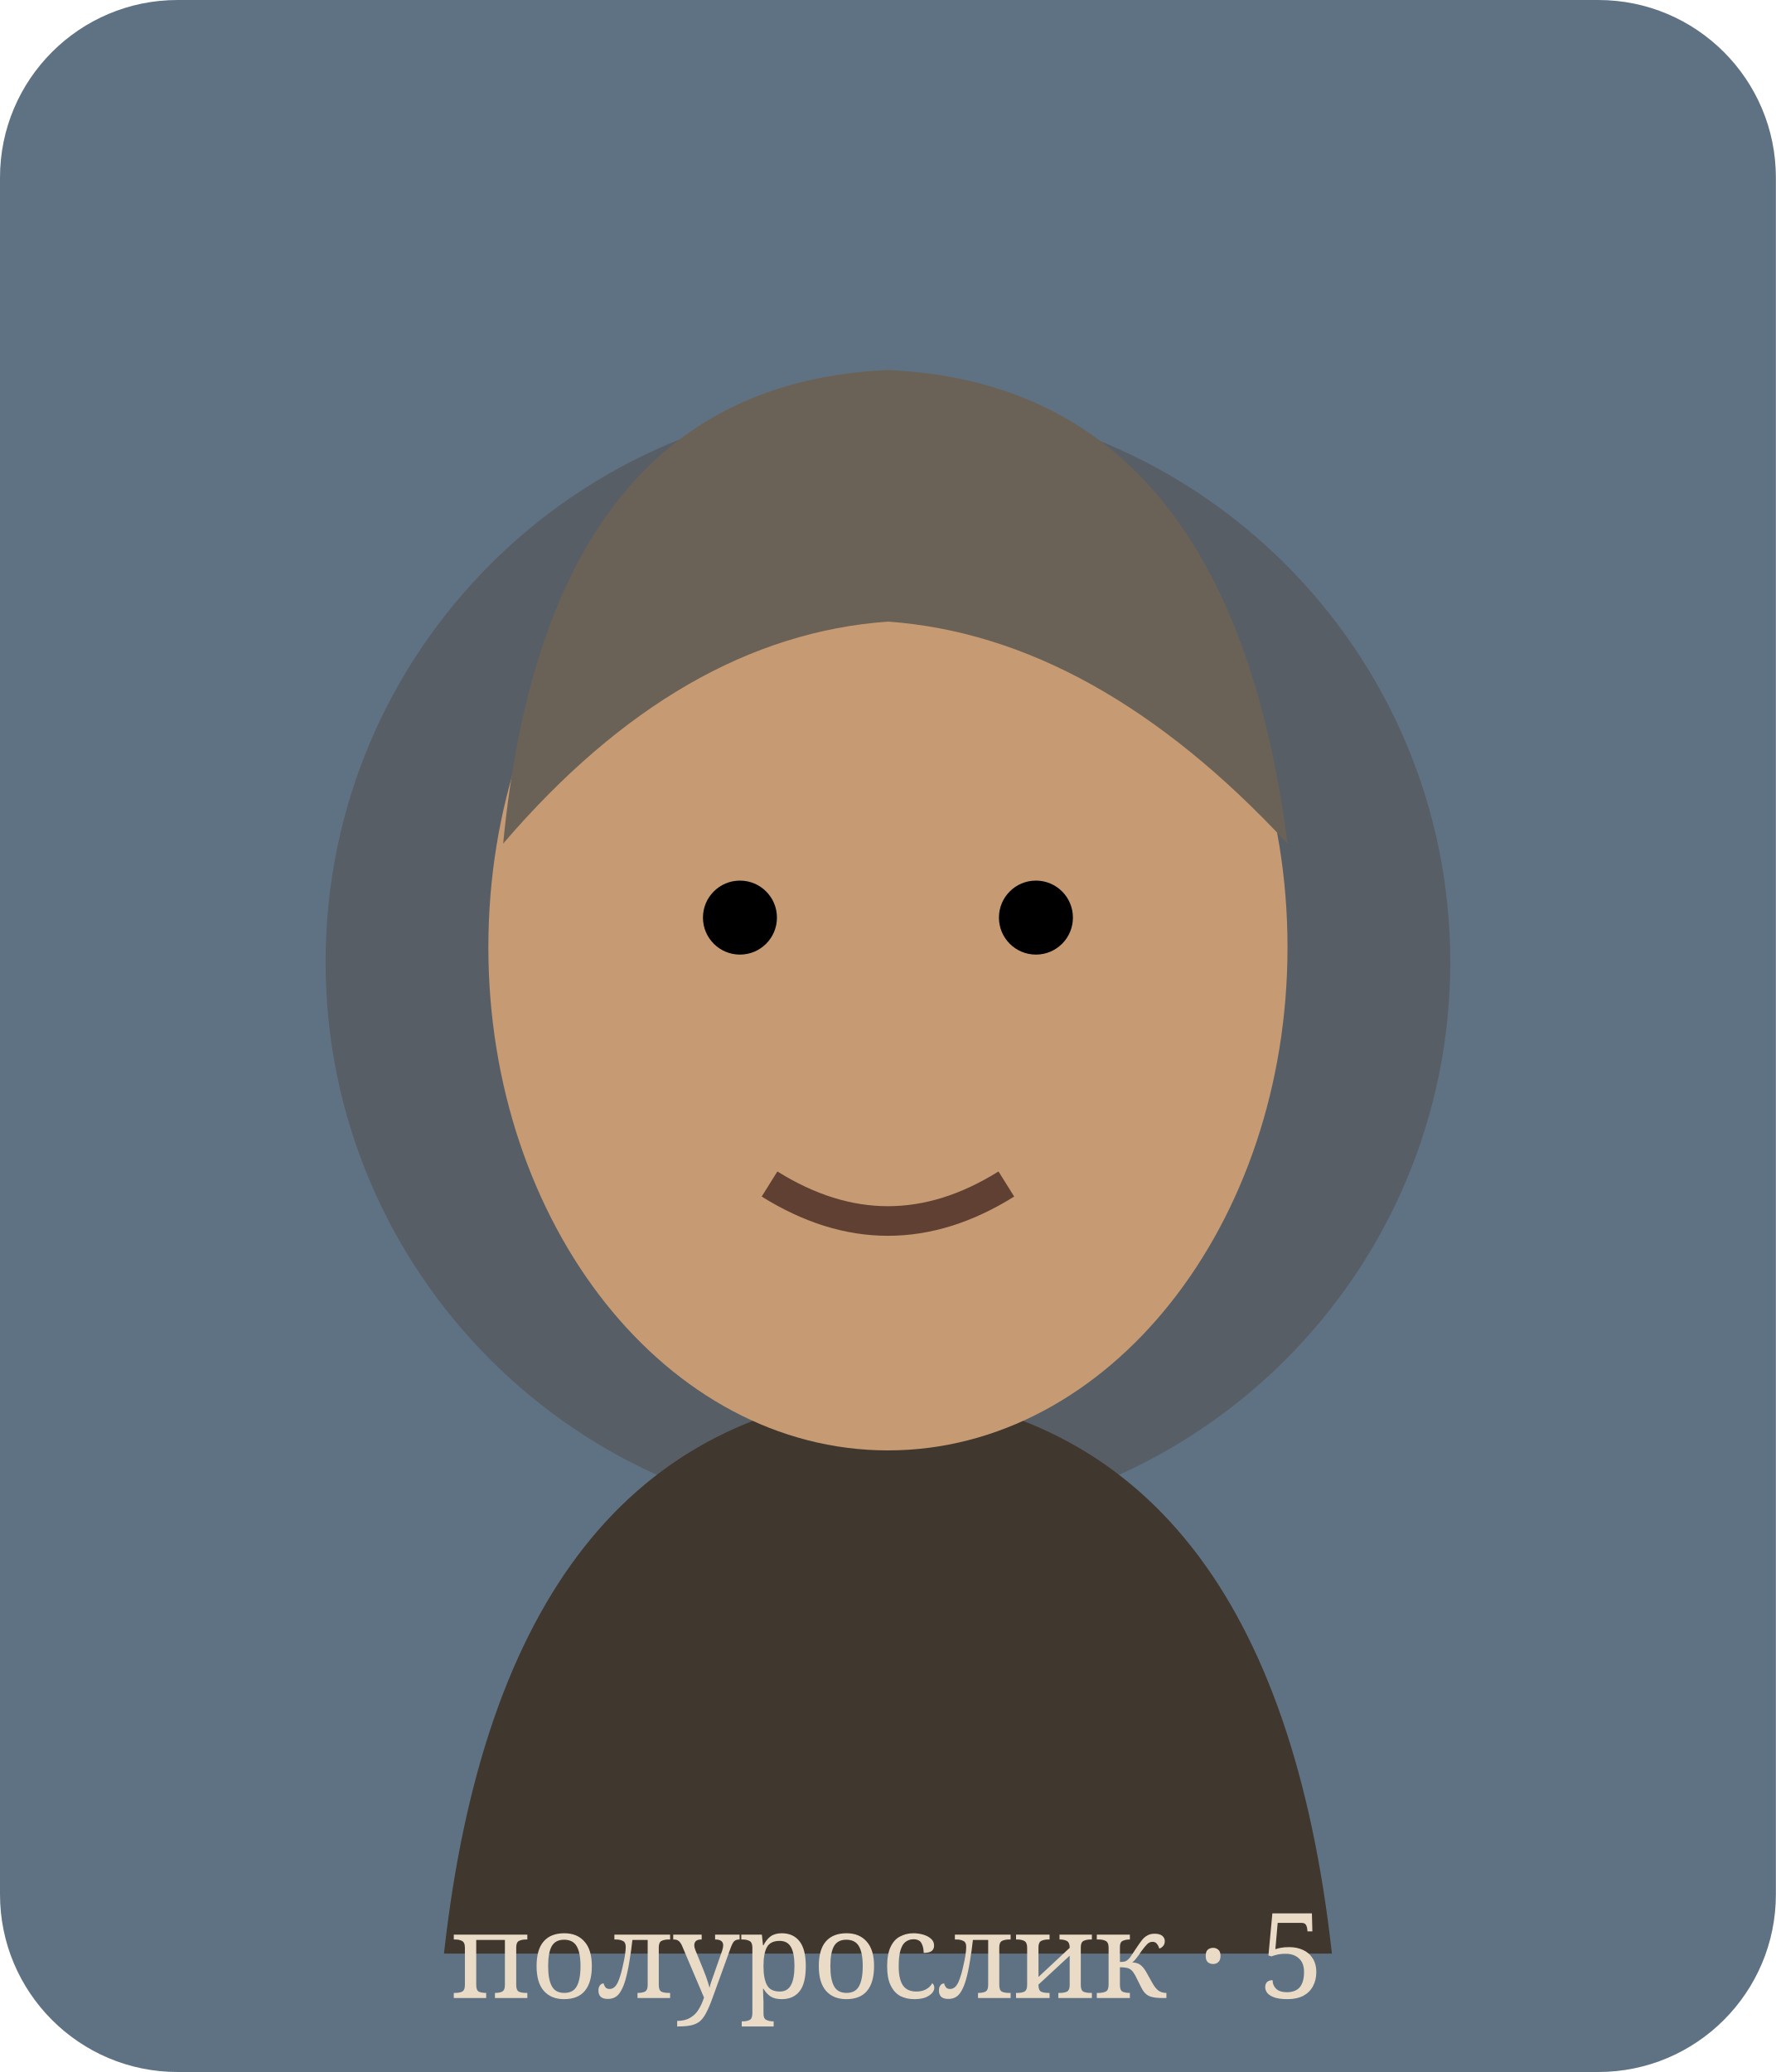
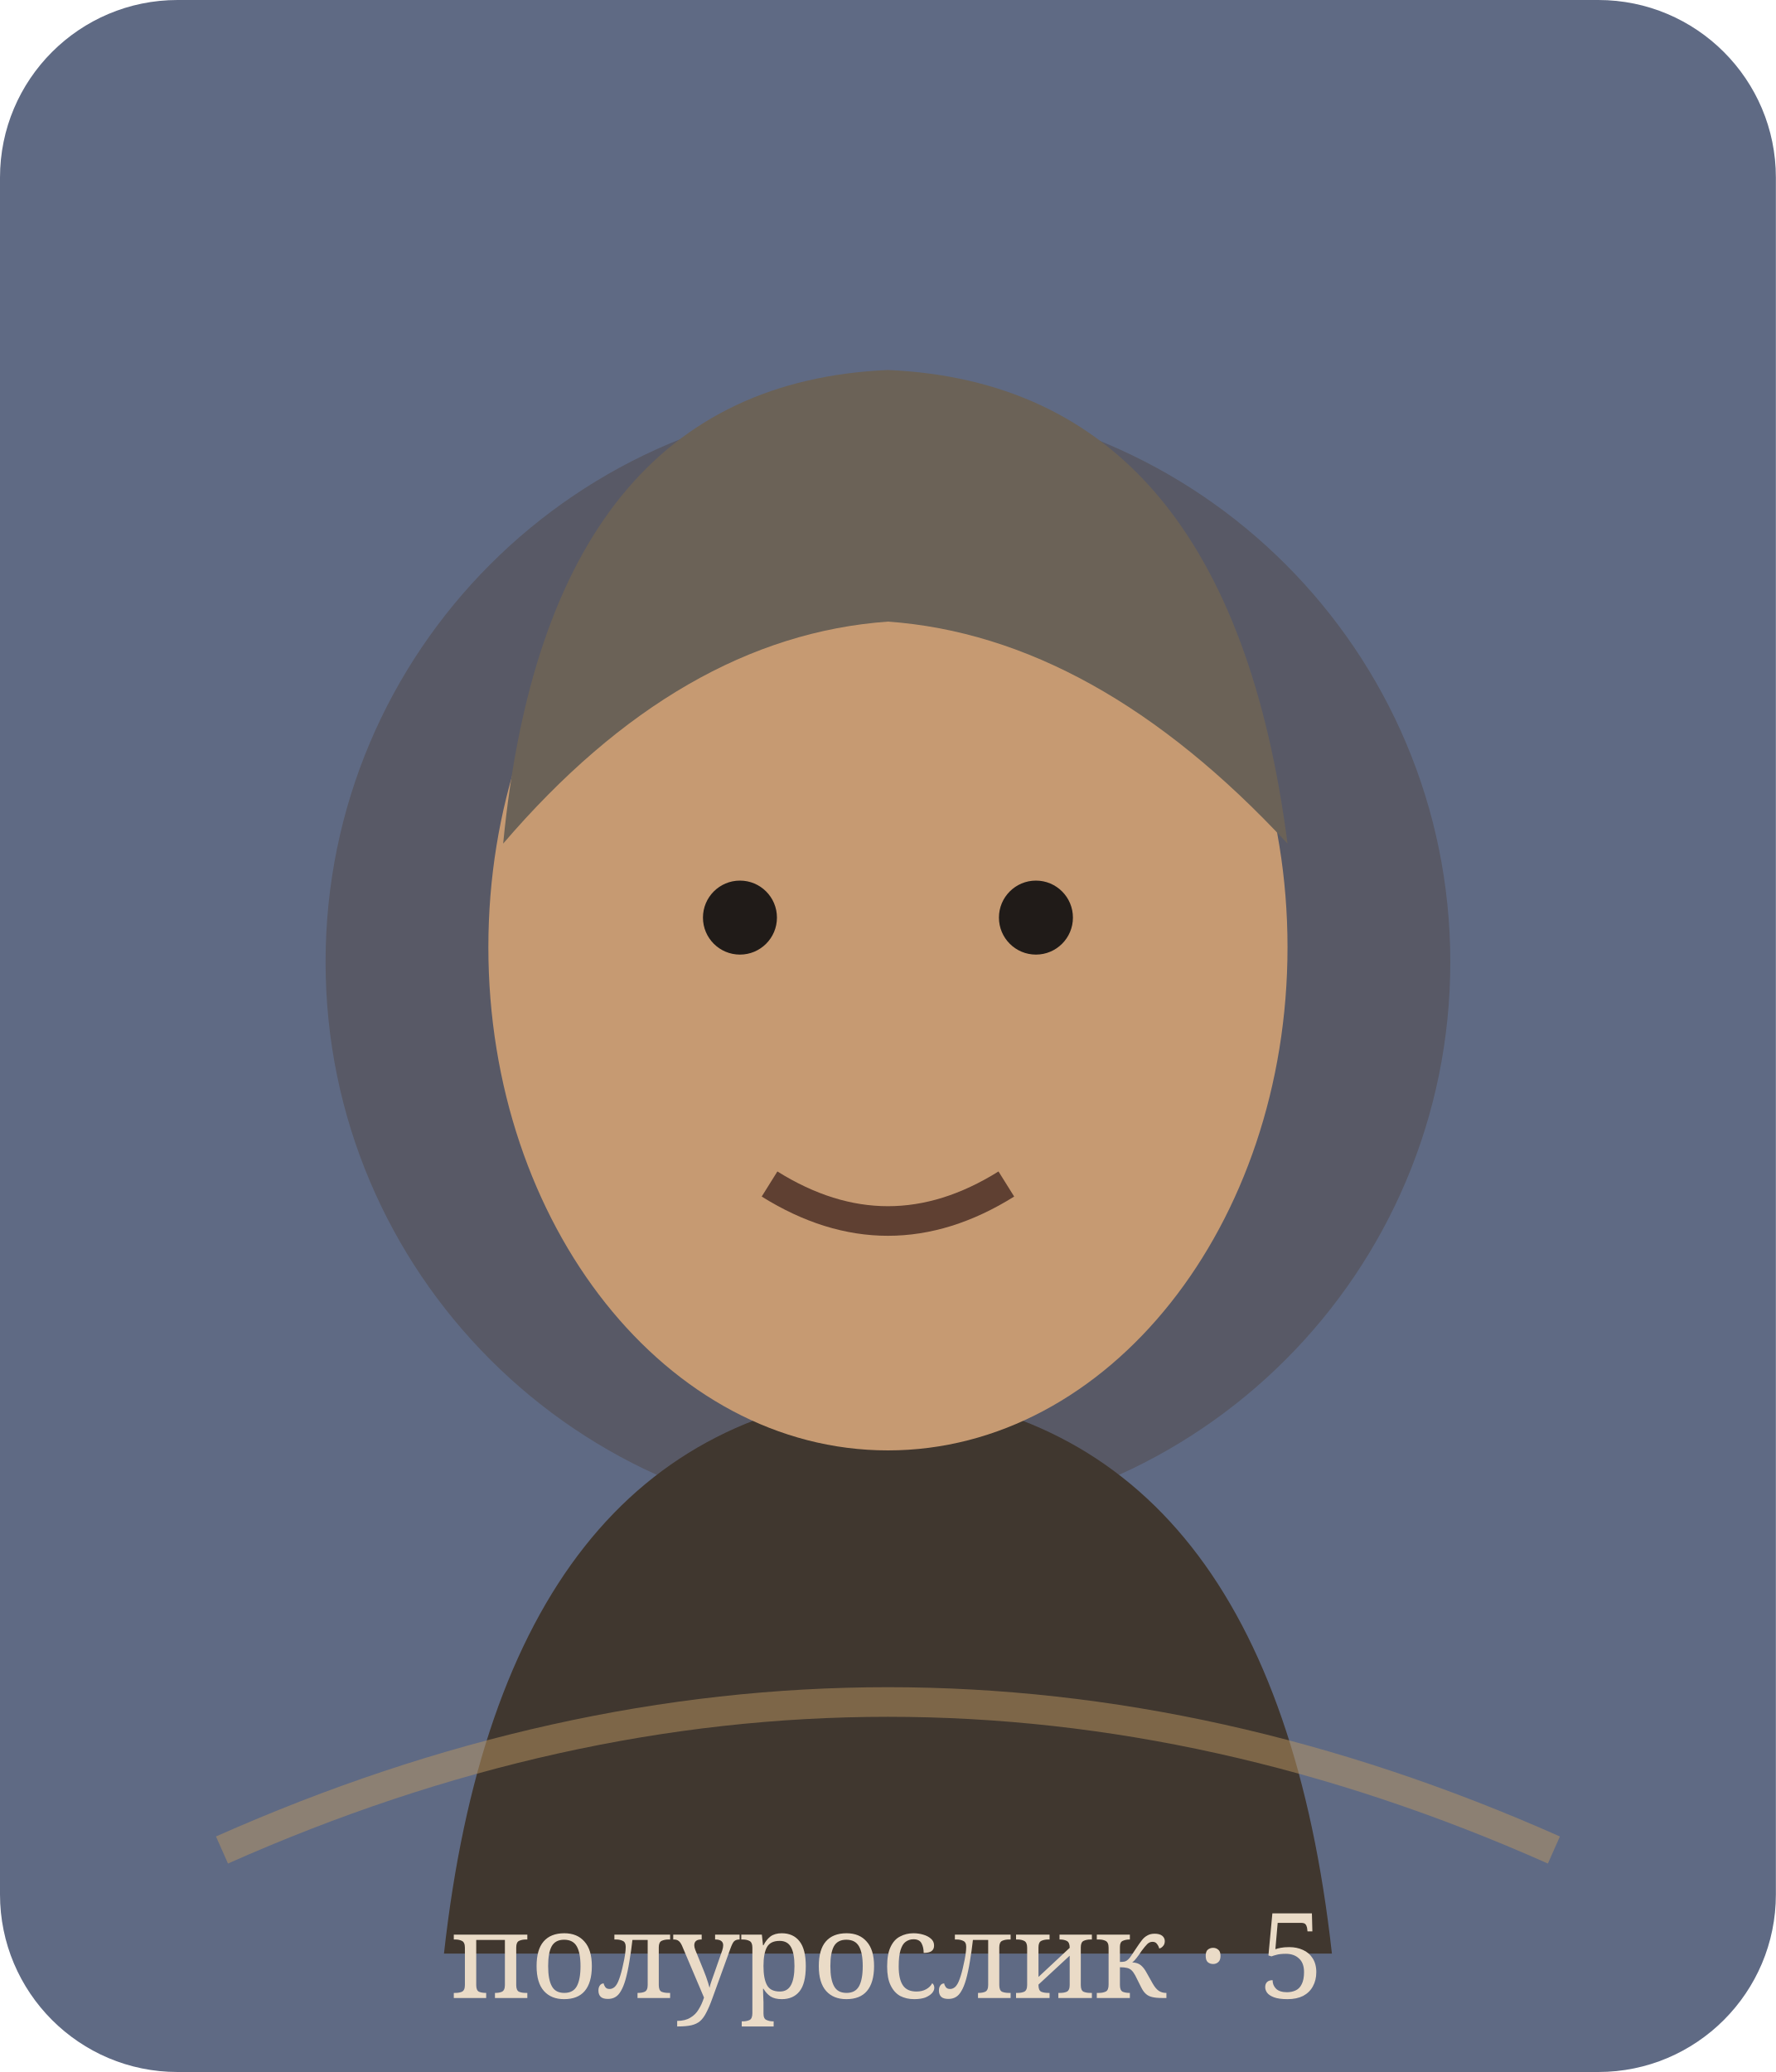
<svg xmlns="http://www.w3.org/2000/svg" viewBox="0 0 120 140">
-   <rect width="120" height="140" rx="12" fill="#5f7284" />
+   <rect width="120" height="140" rx="12" fill="#5f6a84" />
  <circle cx="60" cy="65" r="38" fill="#4b3a2d" opacity=".35" />
  <path d="M30 132 Q34 96 60 94 Q86 96 90 132" fill="#40372f" />
  <ellipse cx="60" cy="64" rx="27" ry="34" fill="#c69a72" />
  <path d="M34 57 Q37 26 60 25 Q83 26 87 57 Q74 43 60 42 Q46 43 34 57" fill="#6b6257" />
-   <circle cx="50" cy="62" r="2.5" />
-   <circle cx="70" cy="62" r="2.5" />
+   <circle cx="50" cy="62" r="2.5" fill="#201b18" />
+   <circle cx="70" cy="62" r="2.5" fill="#201b18" />
  <path d="M52 80 Q60 85 68 80" fill="none" stroke="#5f4032" stroke-width="2" />
+   <path d="M15 125 Q60 105 105 125" fill="none" stroke="#b99562" stroke-width="2" opacity=".5" />
  <text x="60" y="135" text-anchor="middle" font-family="serif" font-size="8" fill="#eadbc7">полурослик · 5</text>
</svg>
